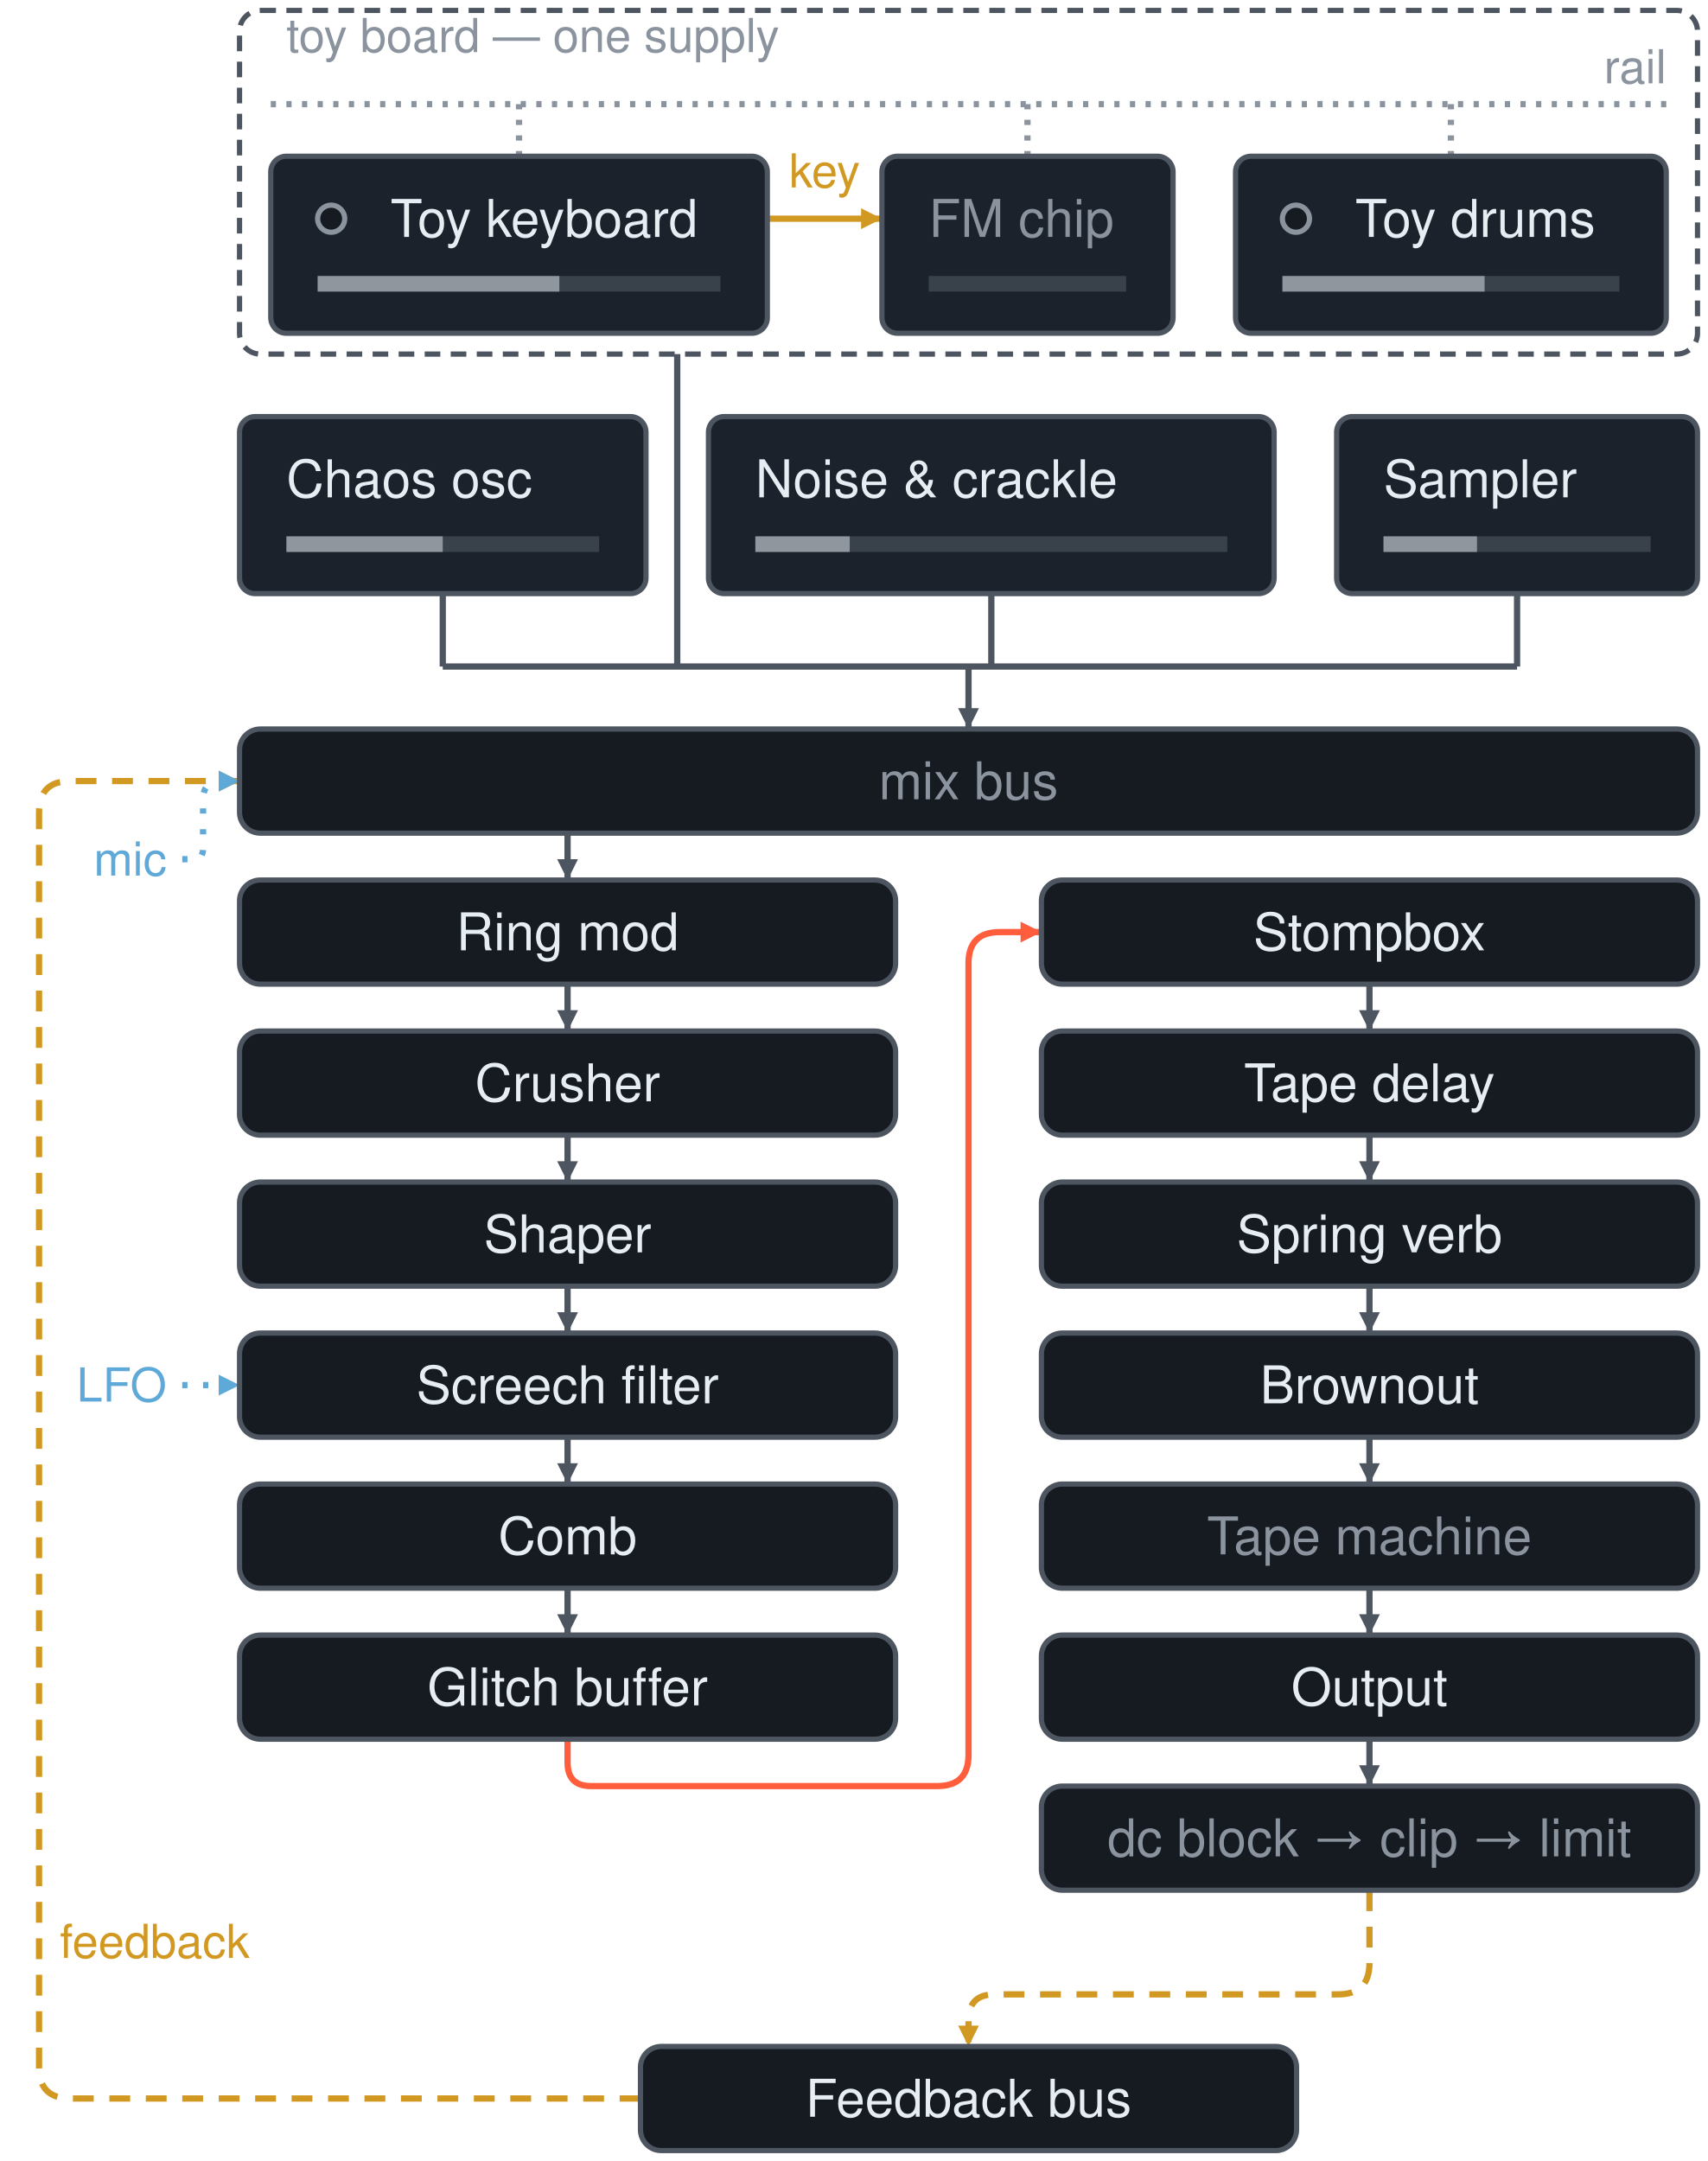
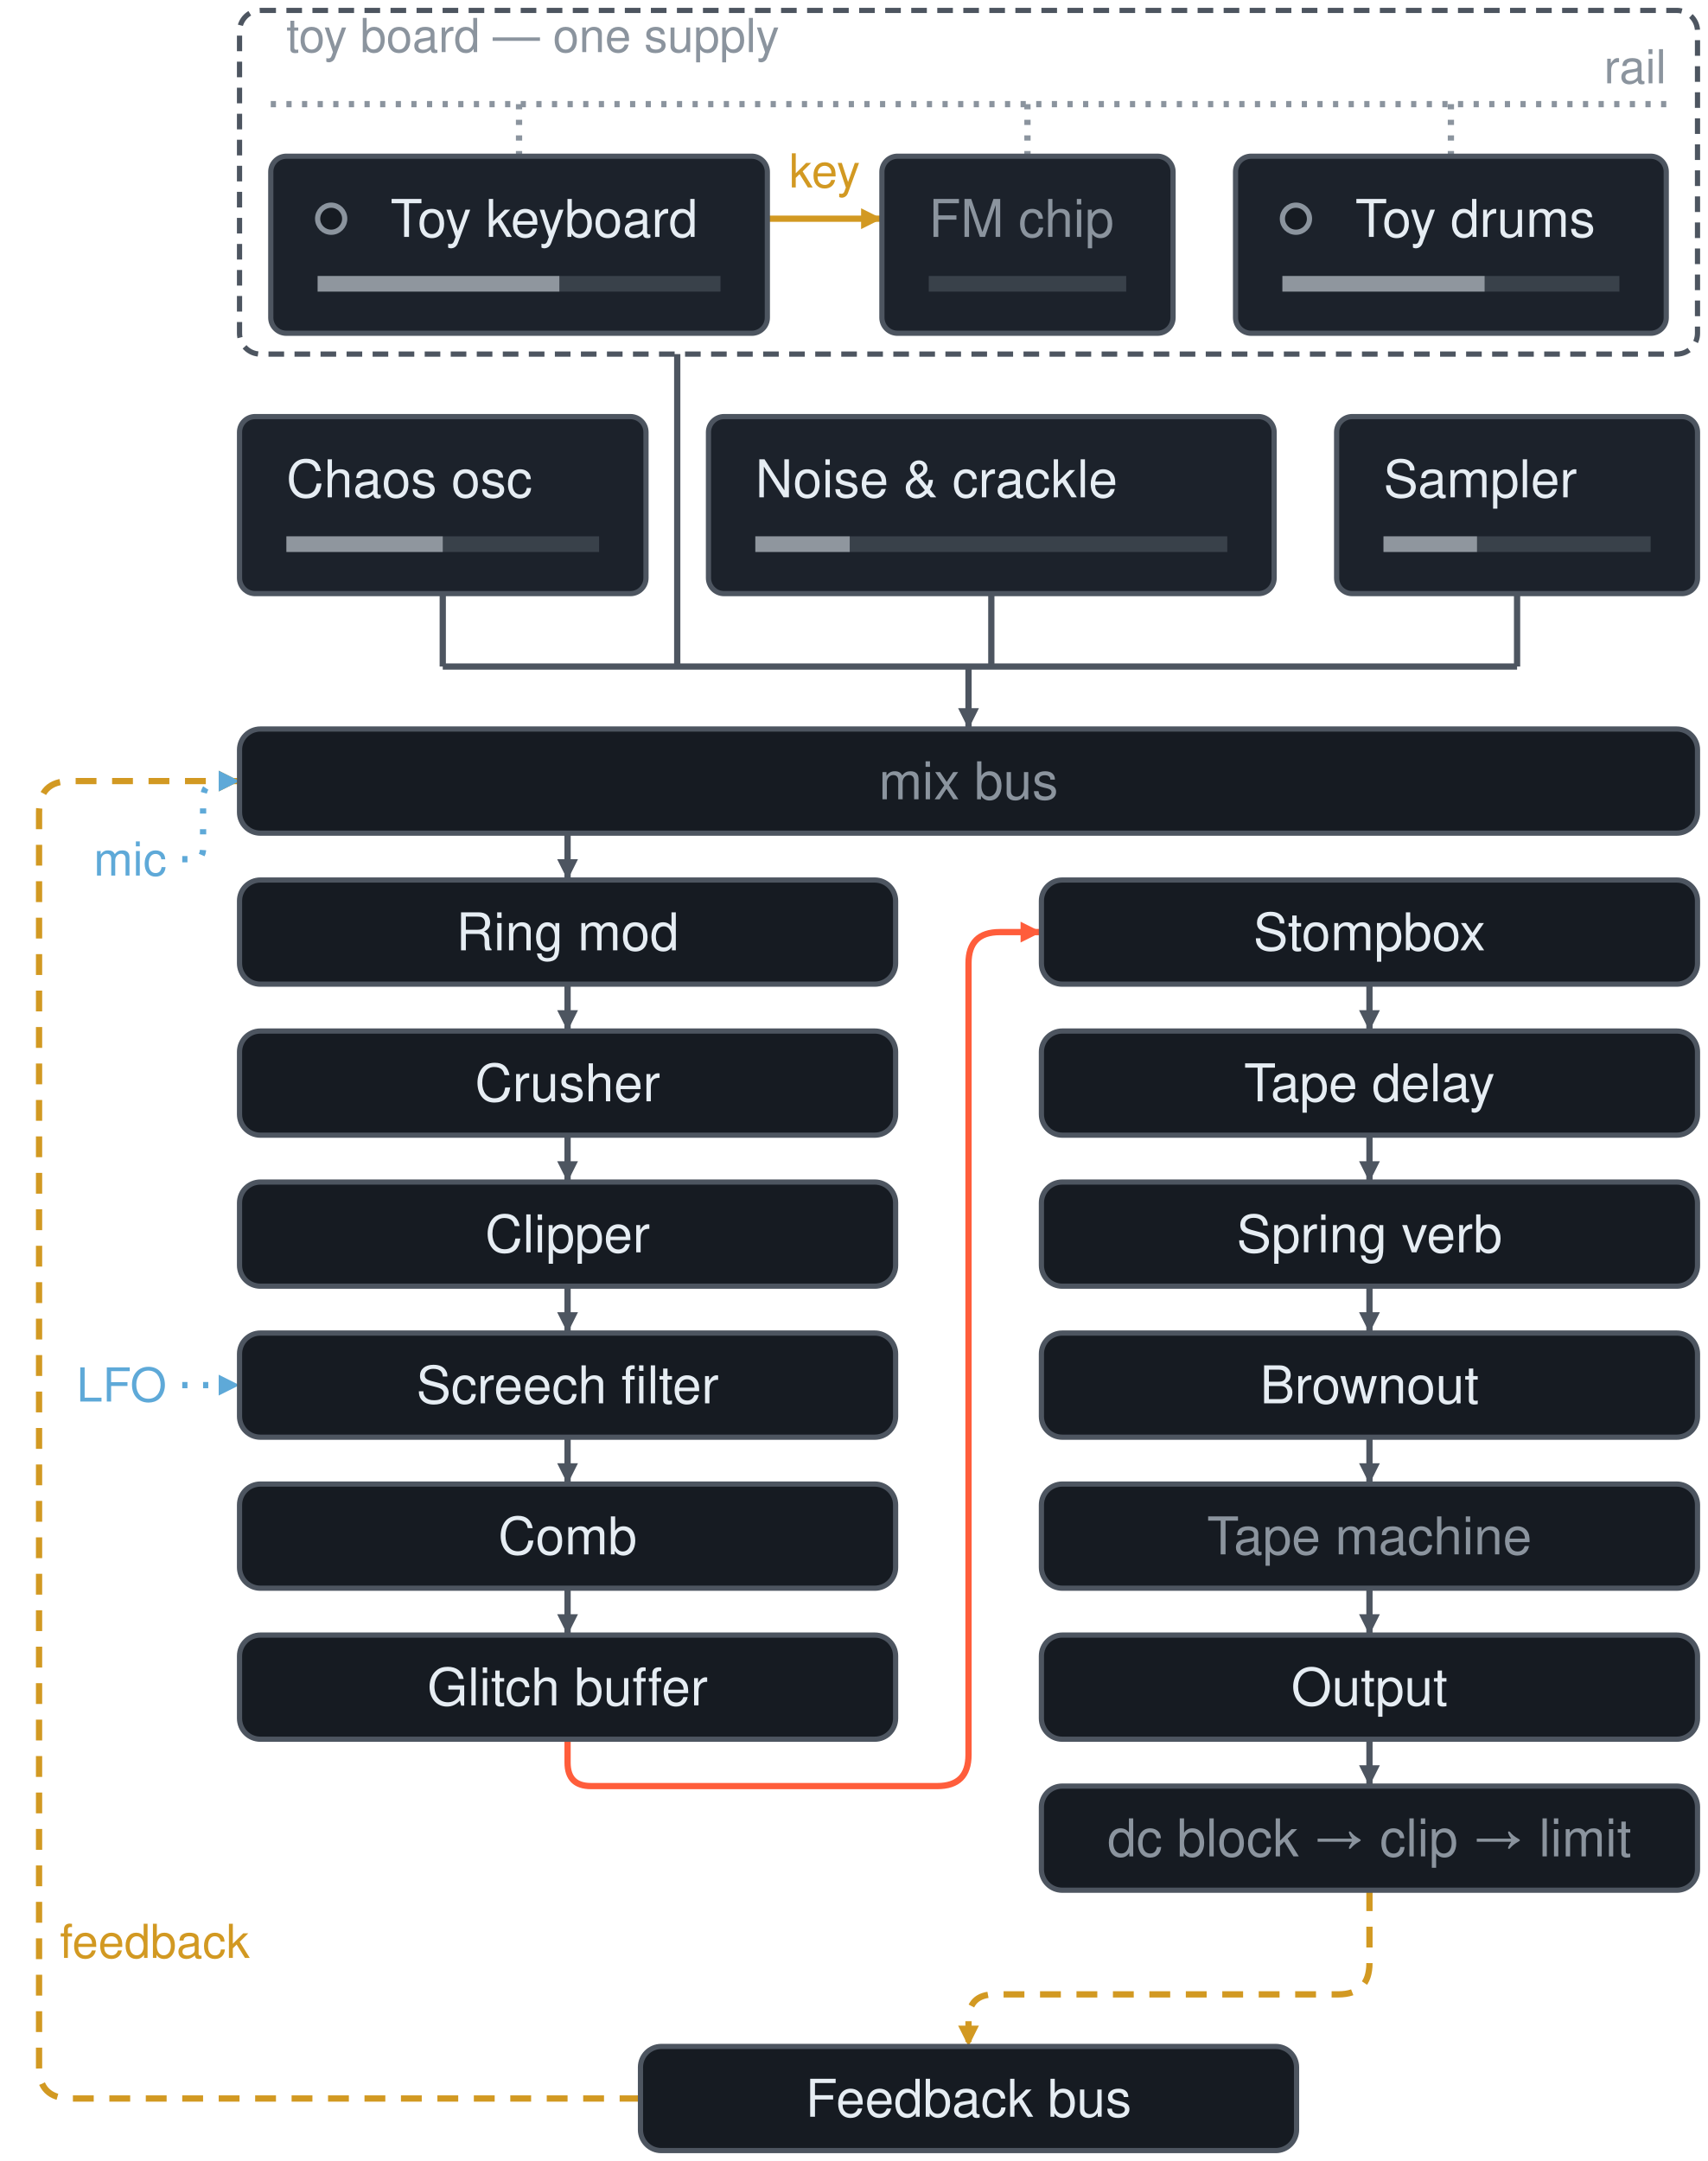
<svg xmlns="http://www.w3.org/2000/svg" viewBox="0 0 328 415" width="328" height="415" font-family="Helvetica, Arial, sans-serif">
  <g class="wire">
    <path class="line" d="M 52 20 L 320 20" fill="none" stroke="#8b949e" stroke-width="1.2" stroke-dasharray="1 2" />
    <path class="head" d="" fill="#8b949e" />
    <text x="320" y="16" fill="#8b949e" font-size="9" text-anchor="end">rail</text>
  </g>
  <g class="wire">
    <path class="line" d="M 99.68 20 L 99.68 30" fill="none" stroke="#8b949e" stroke-width="1.2" stroke-dasharray="1 2" />
    <path class="head" d="" fill="#8b949e" />
  </g>
  <g class="wire">
    <path class="line" d="M 197.32 20 L 197.32 30" fill="none" stroke="#8b949e" stroke-width="1.2" stroke-dasharray="1 2" />
    <path class="head" d="" fill="#8b949e" />
  </g>
  <g class="wire">
    <path class="line" d="M 278.64 20 L 278.64 30" fill="none" stroke="#8b949e" stroke-width="1.2" stroke-dasharray="1 2" />
    <path class="head" d="" fill="#8b949e" />
  </g>
  <g class="wire">
    <path class="line" d="M 147.37 42 L 169.37 42" fill="none" stroke="#d29922" stroke-width="1.2" />
    <path class="head" d="M 169.37 42 L 165.37 44 L 165.37 40 Z" fill="#d29922" />
    <text x="158.367" y="36" fill="#d29922" font-size="9" text-anchor="middle">key</text>
  </g>
  <g class="wire">
    <path class="line" d="M 130.06 68 L 130.06 128" fill="none" stroke="#4d5560" stroke-width="1.2" />
    <path class="head" d="" fill="#4d5560" />
  </g>
  <g class="wire">
    <path class="line" d="M 85.03 114 L 85.03 128" fill="none" stroke="#4d5560" stroke-width="1.2" />
    <path class="head" d="" fill="#4d5560" />
  </g>
  <g class="wire">
    <path class="line" d="M 190.38 114 L 190.38 128" fill="none" stroke="#4d5560" stroke-width="1.2" />
    <path class="head" d="" fill="#4d5560" />
  </g>
  <g class="wire">
    <path class="line" d="M 291.35 114 L 291.35 128" fill="none" stroke="#4d5560" stroke-width="1.2" />
    <path class="head" d="" fill="#4d5560" />
  </g>
  <g class="wire">
    <path class="line" d="M 85.03 128 L 291.35 128" fill="none" stroke="#4d5560" stroke-width="1.2" />
    <path class="head" d="" fill="#4d5560" />
  </g>
  <g class="wire">
    <path class="line" d="M 186 128 L 186 140" fill="none" stroke="#4d5560" stroke-width="1.2" />
    <path class="head" d="M 186 140 L 184 136 L 188 136 Z" fill="#4d5560" />
  </g>
  <g class="wire">
    <path class="line" d="M 109 160 L 109 169" fill="none" stroke="#4d5560" stroke-width="1.2" />
    <path class="head" d="M 109 169 L 107 165 L 111 165 Z" fill="#4d5560" />
  </g>
  <g class="wire">
    <path class="line" d="M 109 189 L 109 198" fill="none" stroke="#4d5560" stroke-width="1.2" />
    <path class="head" d="M 109 198 L 107 194 L 111 194 Z" fill="#4d5560" />
  </g>
  <g class="wire">
    <path class="line" d="M 109 218 L 109 227" fill="none" stroke="#4d5560" stroke-width="1.2" />
    <path class="head" d="M 109 227 L 107 223 L 111 223 Z" fill="#4d5560" />
  </g>
  <g class="wire">
    <path class="line" d="M 109 247 L 109 256" fill="none" stroke="#4d5560" stroke-width="1.2" />
    <path class="head" d="M 109 256 L 107 252 L 111 252 Z" fill="#4d5560" />
  </g>
  <g class="wire">
    <path class="line" d="M 109 276 L 109 285" fill="none" stroke="#4d5560" stroke-width="1.2" />
    <path class="head" d="M 109 285 L 107 281 L 111 281 Z" fill="#4d5560" />
  </g>
  <g class="wire">
    <path class="line" d="M 109 305 L 109 314" fill="none" stroke="#4d5560" stroke-width="1.2" />
    <path class="head" d="M 109 314 L 107 310 L 111 310 Z" fill="#4d5560" />
  </g>
  <g class="wire">
    <path class="line" d="M 263 189 L 263 198" fill="none" stroke="#4d5560" stroke-width="1.2" />
    <path class="head" d="M 263 198 L 261 194 L 265 194 Z" fill="#4d5560" />
  </g>
  <g class="wire">
    <path class="line" d="M 263 218 L 263 227" fill="none" stroke="#4d5560" stroke-width="1.2" />
    <path class="head" d="M 263 227 L 261 223 L 265 223 Z" fill="#4d5560" />
  </g>
  <g class="wire">
    <path class="line" d="M 263 247 L 263 256" fill="none" stroke="#4d5560" stroke-width="1.2" />
    <path class="head" d="M 263 256 L 261 252 L 265 252 Z" fill="#4d5560" />
  </g>
  <g class="wire">
    <path class="line" d="M 263 276 L 263 285" fill="none" stroke="#4d5560" stroke-width="1.2" />
    <path class="head" d="M 263 285 L 261 281 L 265 281 Z" fill="#4d5560" />
  </g>
  <g class="wire">
    <path class="line" d="M 263 305 L 263 314" fill="none" stroke="#4d5560" stroke-width="1.2" />
    <path class="head" d="M 263 314 L 261 310 L 265 310 Z" fill="#4d5560" />
  </g>
  <g class="wire">
    <path class="line" d="M 263 334 L 263 343" fill="none" stroke="#4d5560" stroke-width="1.2" />
    <path class="head" d="M 263 343 L 261 339 L 265 339 Z" fill="#4d5560" />
  </g>
  <g class="wire">
    <path class="line" d="M 109 334 L 109 338.5 Q 109 343 113.5 343 L 180 343 Q 186 343 186 337 L 186 185 Q 186 179 192 179 L 200 179" fill="none" stroke="#ff5d3b" stroke-width="1.2" />
    <path class="head" d="M 200 179 L 196 181 L 196 177 Z" fill="#ff5d3b" />
  </g>
  <g class="wire">
    <path class="line" d="M 263 363 L 263 377 Q 263 383 257 383 L 191 383 Q 186 383 186 388 L 186 393" fill="none" stroke="#d29922" stroke-width="1.2" stroke-dasharray="4 3" />
    <path class="head" d="M 186 393 L 184 389 L 188 389 Z" fill="#d29922" />
  </g>
  <g class="wire">
    <path class="line" d="M 123 403 L 13.5 403 Q 7.5 403 7.5 397 L 7.5 156 Q 7.5 150 13.5 150 L 46 150" fill="none" stroke="#d29922" stroke-width="1.2" stroke-dasharray="4 3" />
    <path class="head" d="M 46 150 L 42 152 L 42 148 Z" fill="#d29922" />
    <text x="11.5" y="376" fill="#d29922" font-size="9" text-anchor="start">feedback</text>
  </g>
  <g class="wire">
    <path class="line" d="M 35 165 L 37 165 Q 39 165 39 163 L 39 153.5 Q 39 150 42.5 150 L 46 150" fill="none" stroke="#5ea9d8" stroke-width="1.2" stroke-dasharray="1 3" />
    <path class="head" d="M 46 150 L 42 152 L 42 148 Z" fill="#5ea9d8" />
  </g>
  <g class="wire">
    <path class="line" d="M 35 266 L 46 266" fill="none" stroke="#5ea9d8" stroke-width="1.2" stroke-dasharray="1 3" />
    <path class="head" d="M 46 266 L 42 268 L 42 264 Z" fill="#5ea9d8" />
  </g>
  <g class="node">
    <rect x="46" y="2" width="280" height="66" rx="4" fill="none" stroke="#4d5560" stroke-dasharray="3 2" />
    <text x="55" y="10" fill="#8b949e" font-size="9" text-anchor="start">toy board — one supply</text>
  </g>
  <g class="node">
    <rect class="box" x="52" y="30" width="95.367" height="34" rx="3" fill="#1c222b" stroke="#4d5560" stroke-width="1" />
    <circle cx="63.6" cy="42" r="2.6" fill="#161b22" stroke="#8b949e" />
    <text x="75" y="45.5" fill="#e6edf3" font-size="10" text-anchor="start">Toy keyboard</text>
    <rect x="61" y="53" width="77.367" height="3" fill="#4d5560" fill-opacity="0.6" />
    <rect x="61" y="53" width="46.42" height="3" fill="#e6edf3" fill-opacity="0.5" />
  </g>
  <g class="node">
    <rect class="box" x="169.367" y="30" width="55.915" height="34" rx="3" fill="#1c222b" stroke="#4d5560" stroke-width="1" />
    <text x="178.367" y="45.5" fill="#8b949e" font-size="10" text-anchor="start">FM chip</text>
    <rect x="178.367" y="53" width="37.915" height="3" fill="#4d5560" fill-opacity="0.6" />
  </g>
  <g class="node">
    <rect class="box" x="237.282" y="30" width="82.718" height="34" rx="3" fill="#1c222b" stroke="#4d5560" stroke-width="1" />
    <circle cx="248.882" cy="42" r="2.6" fill="#161b22" stroke="#8b949e" />
    <text x="260.282" y="45.5" fill="#e6edf3" font-size="10" text-anchor="start">Toy drums</text>
    <rect x="246.282" y="53" width="64.718" height="3" fill="#4d5560" fill-opacity="0.6" />
    <rect x="246.282" y="53" width="38.831" height="3" fill="#e6edf3" fill-opacity="0.5" />
  </g>
  <g class="node">
    <rect class="box" x="46" y="80" width="78.059" height="34" rx="3" fill="#1c222b" stroke="#4d5560" stroke-width="1" />
    <text x="55" y="95.5" fill="#e6edf3" font-size="10" text-anchor="start">Chaos osc</text>
    <rect x="55" y="103" width="60.059" height="3" fill="#4d5560" fill-opacity="0.6" />
    <rect x="55" y="103" width="30.03" height="3" fill="#e6edf3" fill-opacity="0.5" />
  </g>
  <g class="node">
    <rect class="box" x="136.059" y="80" width="108.635" height="34" rx="3" fill="#1c222b" stroke="#4d5560" stroke-width="1" />
    <text x="145.059" y="95.5" fill="#e6edf3" font-size="10" text-anchor="start">Noise &amp; crackle</text>
    <rect x="145.059" y="103" width="90.635" height="3" fill="#4d5560" fill-opacity="0.6" />
    <rect x="145.059" y="103" width="18.127" height="3" fill="#e6edf3" fill-opacity="0.5" />
  </g>
  <g class="node">
    <rect class="box" x="256.694" y="80" width="69.306" height="34" rx="3" fill="#1c222b" stroke="#4d5560" stroke-width="1" />
    <text x="265.694" y="95.5" fill="#e6edf3" font-size="10" text-anchor="start">Sampler</text>
    <rect x="265.694" y="103" width="51.306" height="3" fill="#4d5560" fill-opacity="0.6" />
    <rect x="265.694" y="103" width="17.957" height="3" fill="#e6edf3" fill-opacity="0.5" />
  </g>
  <g class="node">
    <rect class="box" x="46" y="140" width="280" height="20" rx="4" fill="#161b22" stroke="#4d5560" stroke-width="1" />
    <text x="186" y="153.5" fill="#8b949e" font-size="10" text-anchor="middle">mix bus</text>
  </g>
  <g class="node">
    <rect class="box" x="46" y="169" width="126" height="20" rx="4" fill="#161b22" stroke="#4d5560" stroke-width="1" />
    <text x="109" y="182.5" fill="#e6edf3" font-size="10" text-anchor="middle">Ring mod</text>
  </g>
  <g class="node">
    <rect class="box" x="46" y="198" width="126" height="20" rx="4" fill="#161b22" stroke="#4d5560" stroke-width="1" />
    <text x="109" y="211.5" fill="#e6edf3" font-size="10" text-anchor="middle">Crusher</text>
  </g>
  <g class="node">
    <rect class="box" x="46" y="227" width="126" height="20" rx="4" fill="#161b22" stroke="#4d5560" stroke-width="1" />
-     <text x="109" y="240.5" fill="#e6edf3" font-size="10" text-anchor="middle">Shaper</text>
+     <text x="109" y="240.5" fill="#e6edf3" font-size="10" text-anchor="middle">Clipper</text>
  </g>
  <g class="node">
    <rect class="box" x="46" y="256" width="126" height="20" rx="4" fill="#161b22" stroke="#4d5560" stroke-width="1" />
    <text x="109" y="269.5" fill="#e6edf3" font-size="10" text-anchor="middle">Screech filter</text>
  </g>
  <g class="node">
    <rect class="box" x="46" y="285" width="126" height="20" rx="4" fill="#161b22" stroke="#4d5560" stroke-width="1" />
    <text x="109" y="298.5" fill="#e6edf3" font-size="10" text-anchor="middle">Comb</text>
  </g>
  <g class="node">
    <rect class="box" x="46" y="314" width="126" height="20" rx="4" fill="#161b22" stroke="#4d5560" stroke-width="1" />
    <text x="109" y="327.5" fill="#e6edf3" font-size="10" text-anchor="middle">Glitch buffer</text>
  </g>
  <g class="node">
    <rect class="box" x="200" y="169" width="126" height="20" rx="4" fill="#161b22" stroke="#4d5560" stroke-width="1" />
    <text x="263" y="182.5" fill="#e6edf3" font-size="10" text-anchor="middle">Stompbox</text>
  </g>
  <g class="node">
    <rect class="box" x="200" y="198" width="126" height="20" rx="4" fill="#161b22" stroke="#4d5560" stroke-width="1" />
    <text x="263" y="211.5" fill="#e6edf3" font-size="10" text-anchor="middle">Tape delay</text>
  </g>
  <g class="node">
    <rect class="box" x="200" y="227" width="126" height="20" rx="4" fill="#161b22" stroke="#4d5560" stroke-width="1" />
    <text x="263" y="240.5" fill="#e6edf3" font-size="10" text-anchor="middle">Spring verb</text>
  </g>
  <g class="node">
    <rect class="box" x="200" y="256" width="126" height="20" rx="4" fill="#161b22" stroke="#4d5560" stroke-width="1" />
    <text x="263" y="269.5" fill="#e6edf3" font-size="10" text-anchor="middle">Brownout</text>
  </g>
  <g class="node">
    <rect class="box" x="200" y="285" width="126" height="20" rx="4" fill="#161b22" stroke="#4d5560" stroke-width="1" />
    <text x="263" y="298.5" fill="#8b949e" font-size="10" text-anchor="middle">Tape machine</text>
  </g>
  <g class="node">
    <rect class="box" x="200" y="314" width="126" height="20" rx="4" fill="#161b22" stroke="#4d5560" stroke-width="1" />
    <text x="263" y="327.5" fill="#e6edf3" font-size="10" text-anchor="middle">Output</text>
  </g>
  <g class="node">
    <rect class="box" x="200" y="343" width="126" height="20" rx="4" fill="#161b22" stroke="#4d5560" stroke-width="1" />
    <text x="263" y="356.5" fill="#8b949e" font-size="10" text-anchor="middle">dc block → clip → limit</text>
  </g>
  <g class="node">
    <rect class="box" x="123" y="393" width="126" height="20" rx="4" fill="#161b22" stroke="#4d5560" stroke-width="1" />
    <text x="186" y="406.5" fill="#e6edf3" font-size="10" text-anchor="middle">Feedback bus</text>
  </g>
  <g class="tap">
    <text x="32" y="168.15" fill="#5ea9d8" font-size="9" text-anchor="end">mic</text>
  </g>
  <g class="tap">
    <text x="32" y="269.15" fill="#5ea9d8" font-size="9" text-anchor="end">LFO</text>
  </g>
</svg>
